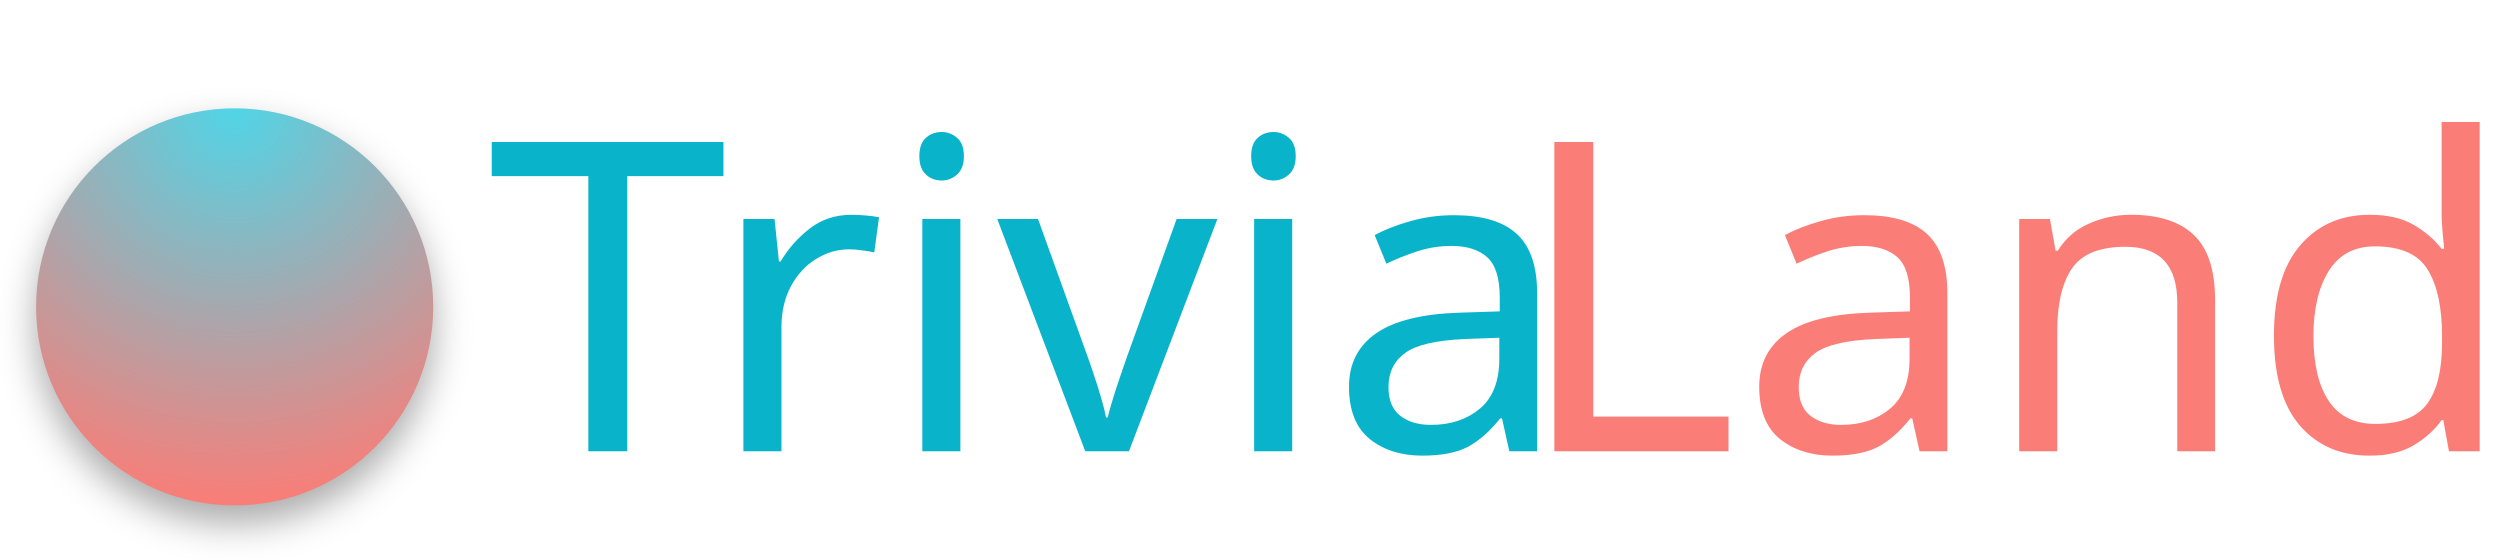
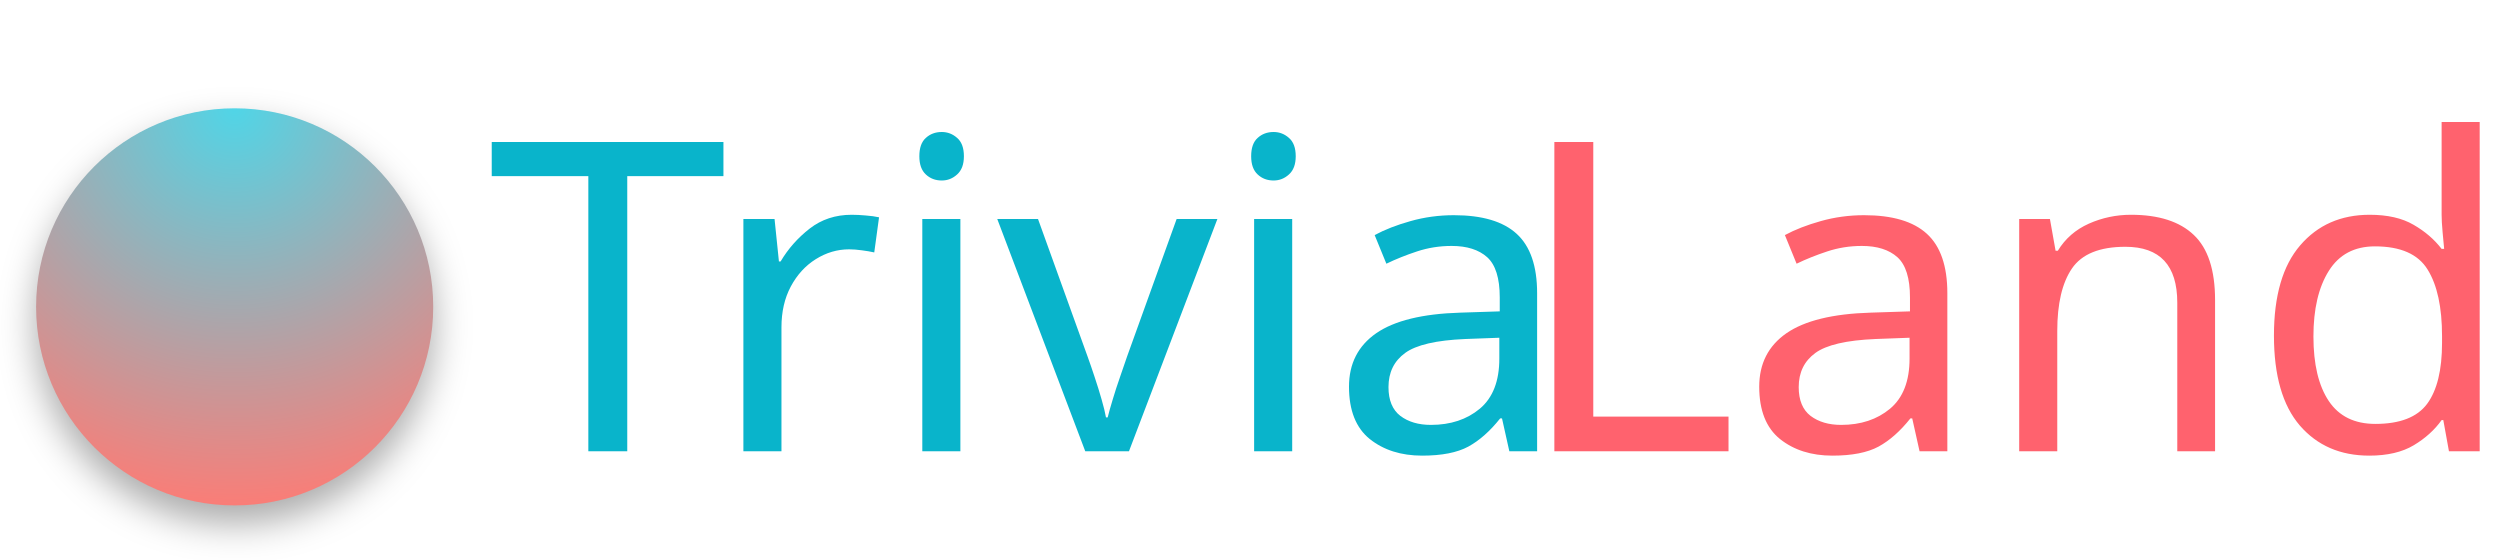
<svg xmlns="http://www.w3.org/2000/svg" xmlns:xlink="http://www.w3.org/1999/xlink" width="277px" height="62px" viewBox="0 0 277 62" version="1.1">
  <defs>
    <radialGradient cx="50%" cy="0%" fx="50%" fy="0%" r="100%" id="radialGradient-1">
      <stop stop-color="#50D5E7" offset="0%" />
      <stop stop-color="#FA7D77" offset="100%" />
    </radialGradient>
    <circle id="path-2" cx="22" cy="34" r="22" />
    <filter x="-15.9%" y="-11.4%" width="131.8%" height="131.8%" filterUnits="objectBoundingBox" id="filter-3">
      <feOffset dx="0" dy="2" in="SourceAlpha" result="shadowOffsetOuter1" />
      <feGaussianBlur stdDeviation="2" in="shadowOffsetOuter1" result="shadowBlurOuter1" />
      <feColorMatrix values="0 0 0 0 0   0 0 0 0 0   0 0 0 0 0  0 0 0 0.335 0" type="matrix" in="shadowBlurOuter1" />
    </filter>
  </defs>
  <g id="Page-1" stroke="none" stroke-width="1" fill="none" fill-rule="evenodd">
    <g id="Touch-Bar" transform="translate(1, 8)">
      <g id="Group" transform="translate(3, -8)">
        <text id="TriviaLand" font-family="AktivGrotesk-Regular, Aktiv Grotesk" font-size="48" font-weight="normal">
          <tspan x="50" y="50" fill="#09B4CB">Trivia</tspan>
-           <tspan x="163.568" y="50" fill="#FA7D77">Land</tspan>
+           <tspan x="163.568" y="50" fill="#FF626E">Land</tspan>
        </text>
        <g id="Oval">
          <use fill="black" fill-opacity="1" filter="url(#filter-3)" xlink:href="#path-2" />
          <use fill="url(#radialGradient-1)" fill-rule="evenodd" xlink:href="#path-2" />
        </g>
      </g>
    </g>
  </g>
</svg>
